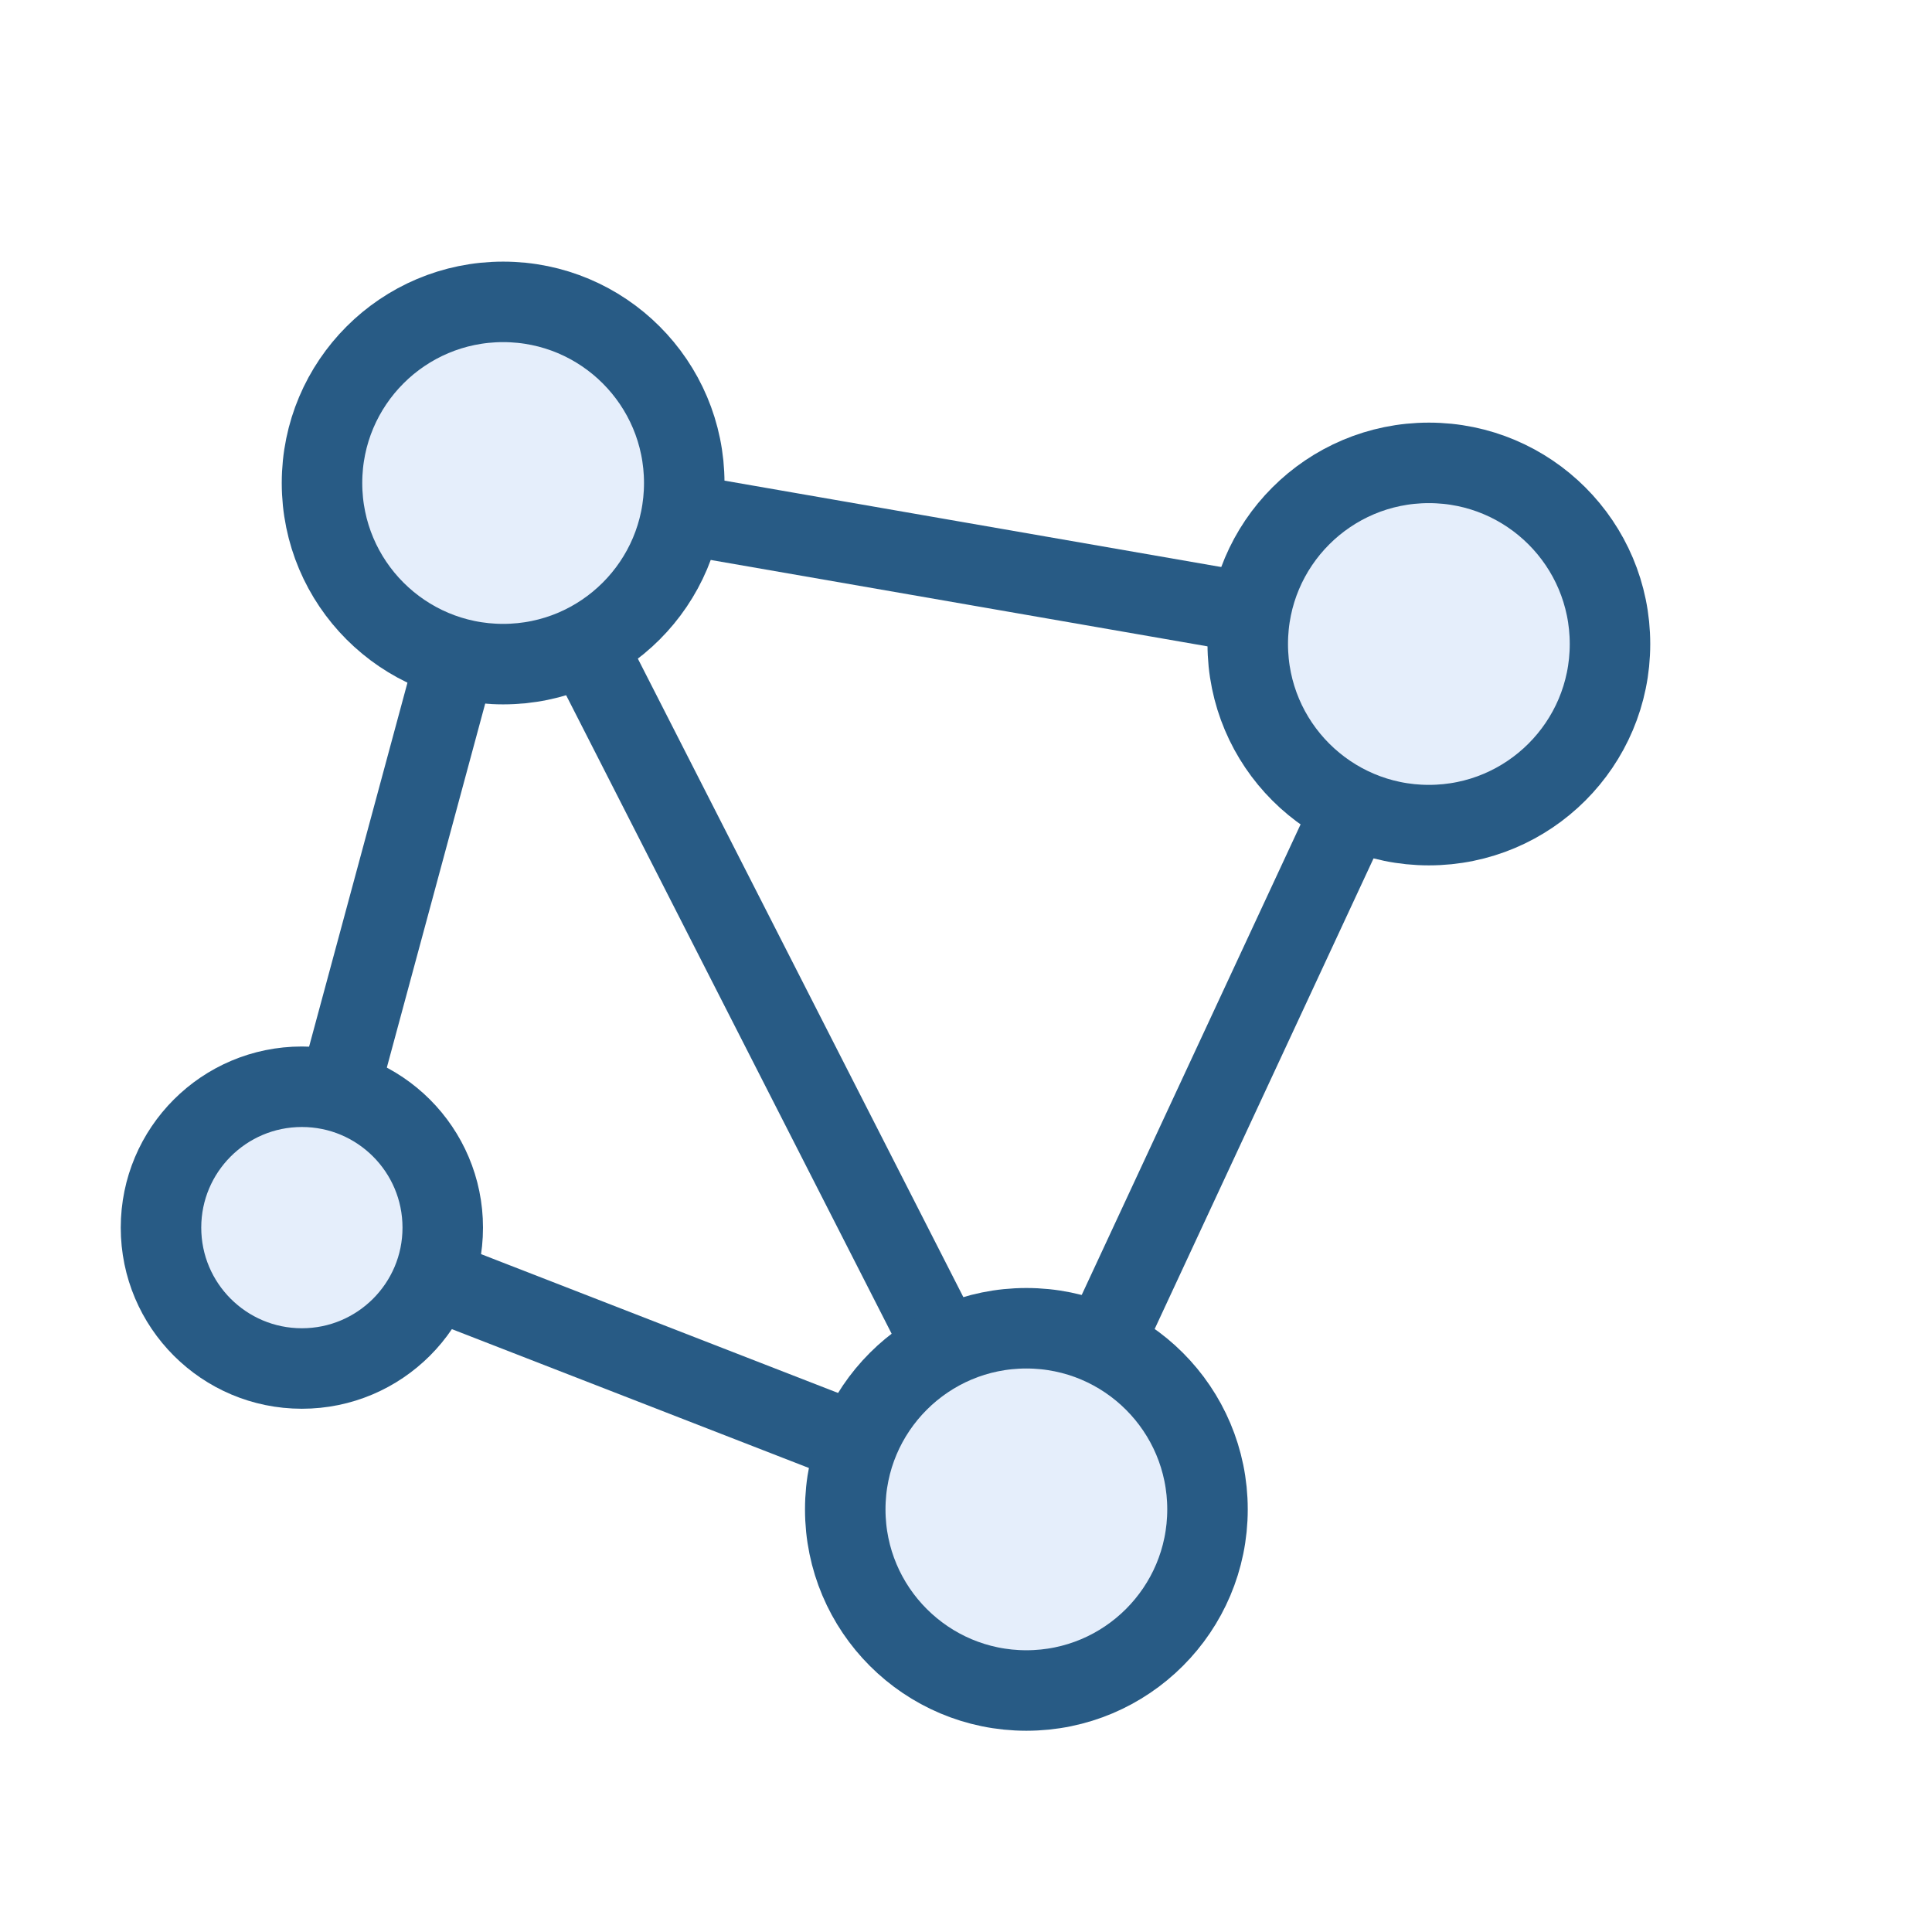
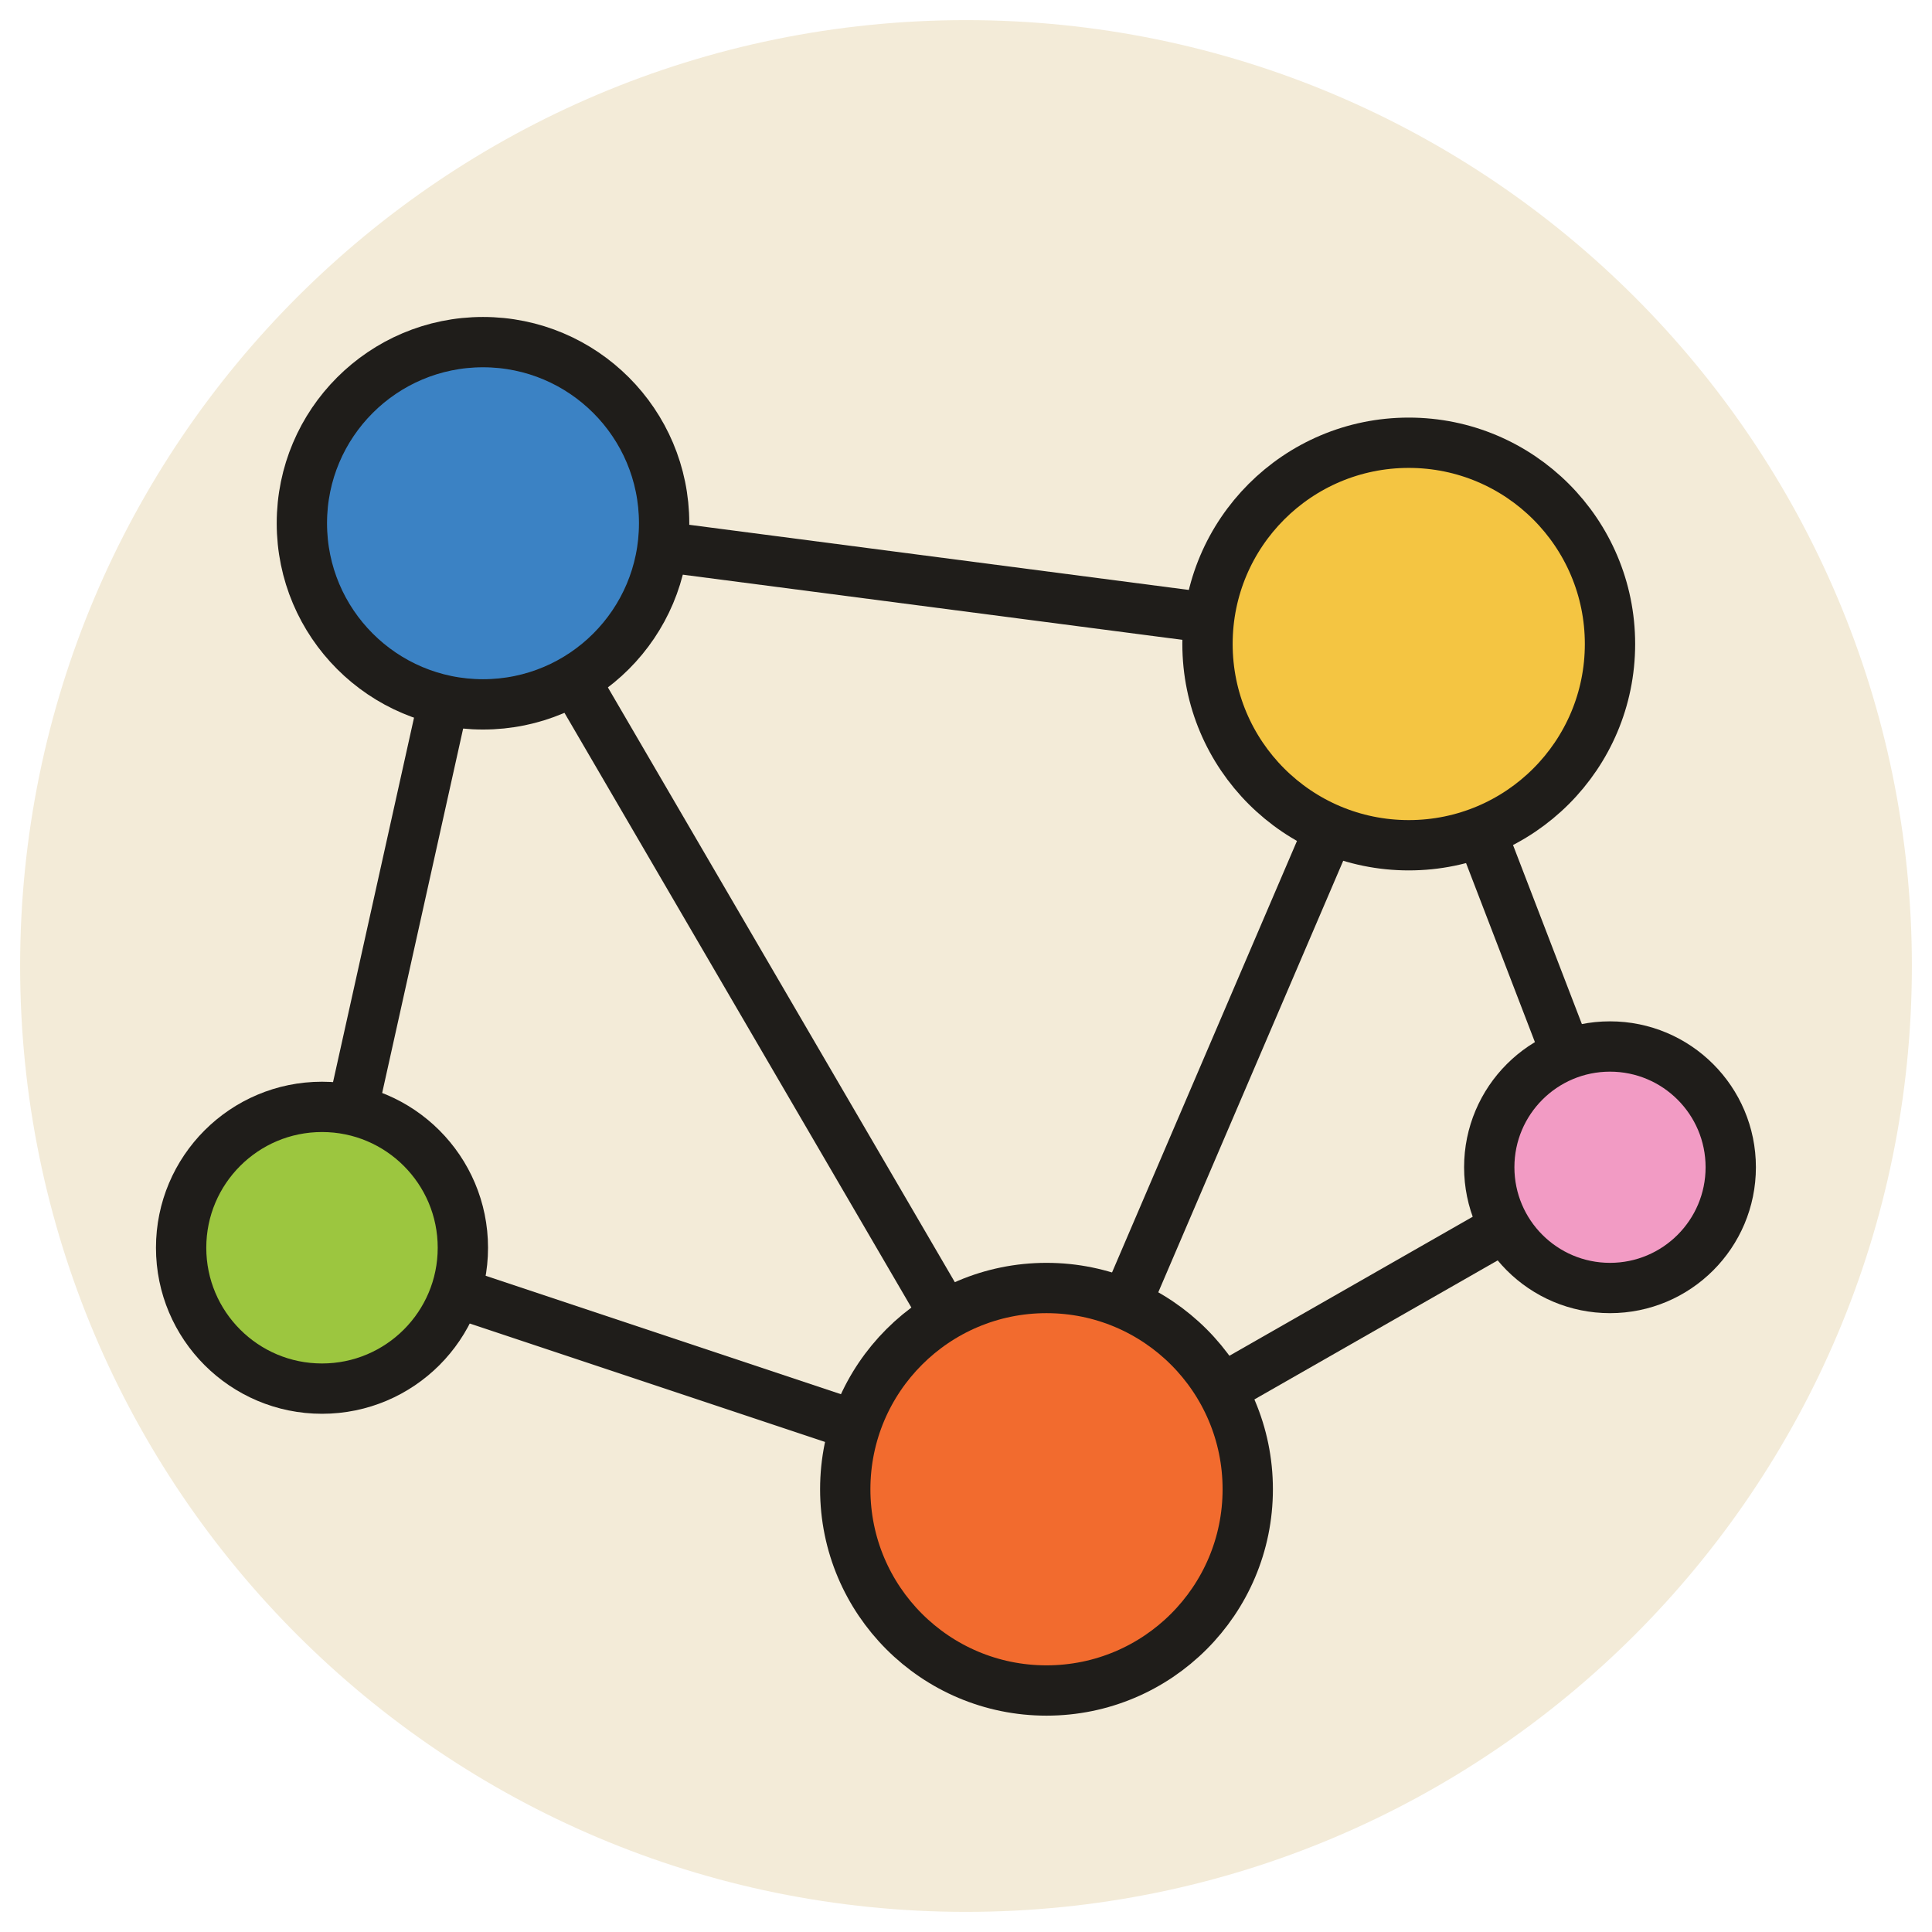
- <svg xmlns="http://www.w3.org/2000/svg" viewBox="0 0 96 96" fill="none" stroke="#285b85" stroke-width="4" stroke-linecap="round" stroke-linejoin="round">
-   <path d="m25 24 46 8-20 43-26-51m0 0-10 37 36 14" />
-   <g fill="#e5eefb">
-     <circle cx="25" cy="24" r="9" />
-     <circle cx="71" cy="32" r="9" />
-     <circle cx="51" cy="75" r="9" />
-     <circle cx="15" cy="61" r="7" />
-   </g>
+ <svg xmlns="http://www.w3.org/2000/svg" viewBox="0 0 96 96">
+   <circle cx="48" cy="48" r="47" fill="#f3ebd8" />
+   <path d="M24 26 L70 32 L52 74 Z M24 26 L16 62 L52 74 M70 32 L80 58 L52 74" stroke="#1f1d1a" stroke-width="2.5" stroke-linecap="round" stroke-linejoin="round" fill="none" />
+   <circle cx="24" cy="26" r="9" fill="#3b82c4" stroke="#1f1d1a" stroke-width="2.5" stroke-linecap="round" stroke-linejoin="round" />
+   <circle cx="70" cy="32" r="10" fill="#f4c542" stroke="#1f1d1a" stroke-width="2.5" stroke-linecap="round" stroke-linejoin="round" />
+   <circle cx="52" cy="74" r="10" fill="#f26b2e" stroke="#1f1d1a" stroke-width="2.5" stroke-linecap="round" stroke-linejoin="round" />
+   <circle cx="16" cy="62" r="7" fill="#9cc63f" stroke="#1f1d1a" stroke-width="2.5" stroke-linecap="round" stroke-linejoin="round" />
+   <circle cx="80" cy="58" r="6" fill="#f29bc4" stroke="#1f1d1a" stroke-width="2.5" stroke-linecap="round" stroke-linejoin="round" />
</svg>
